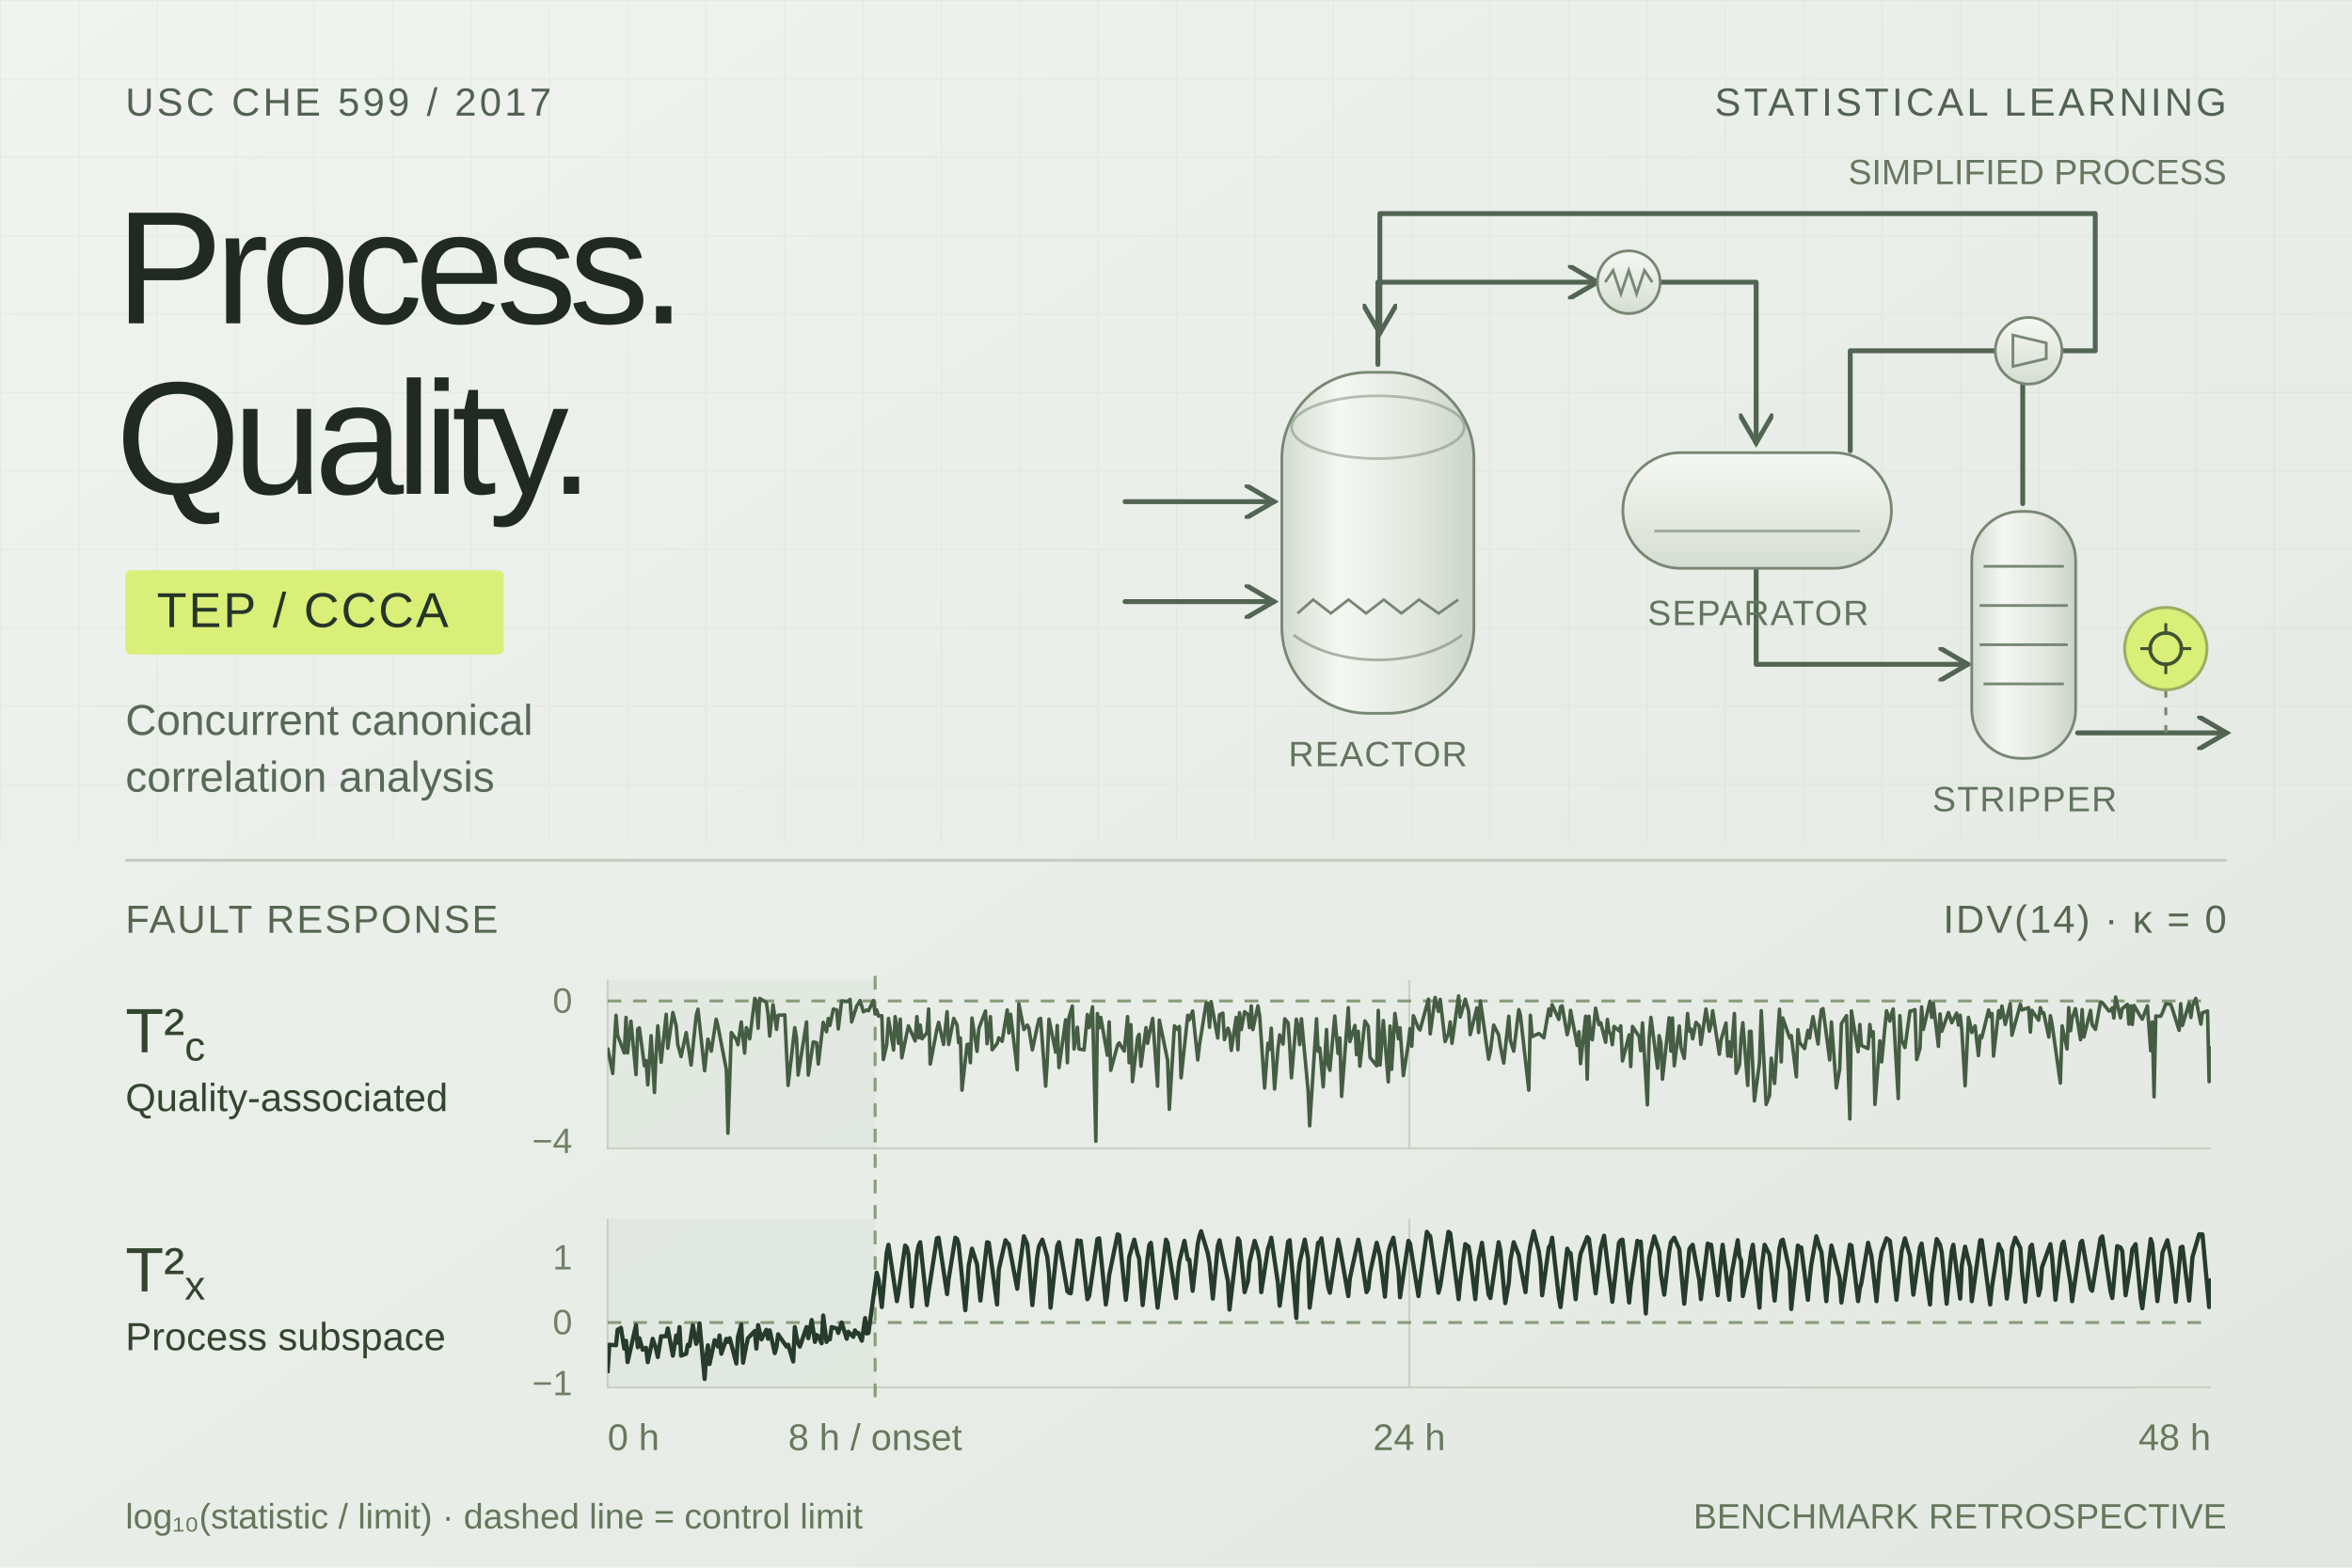
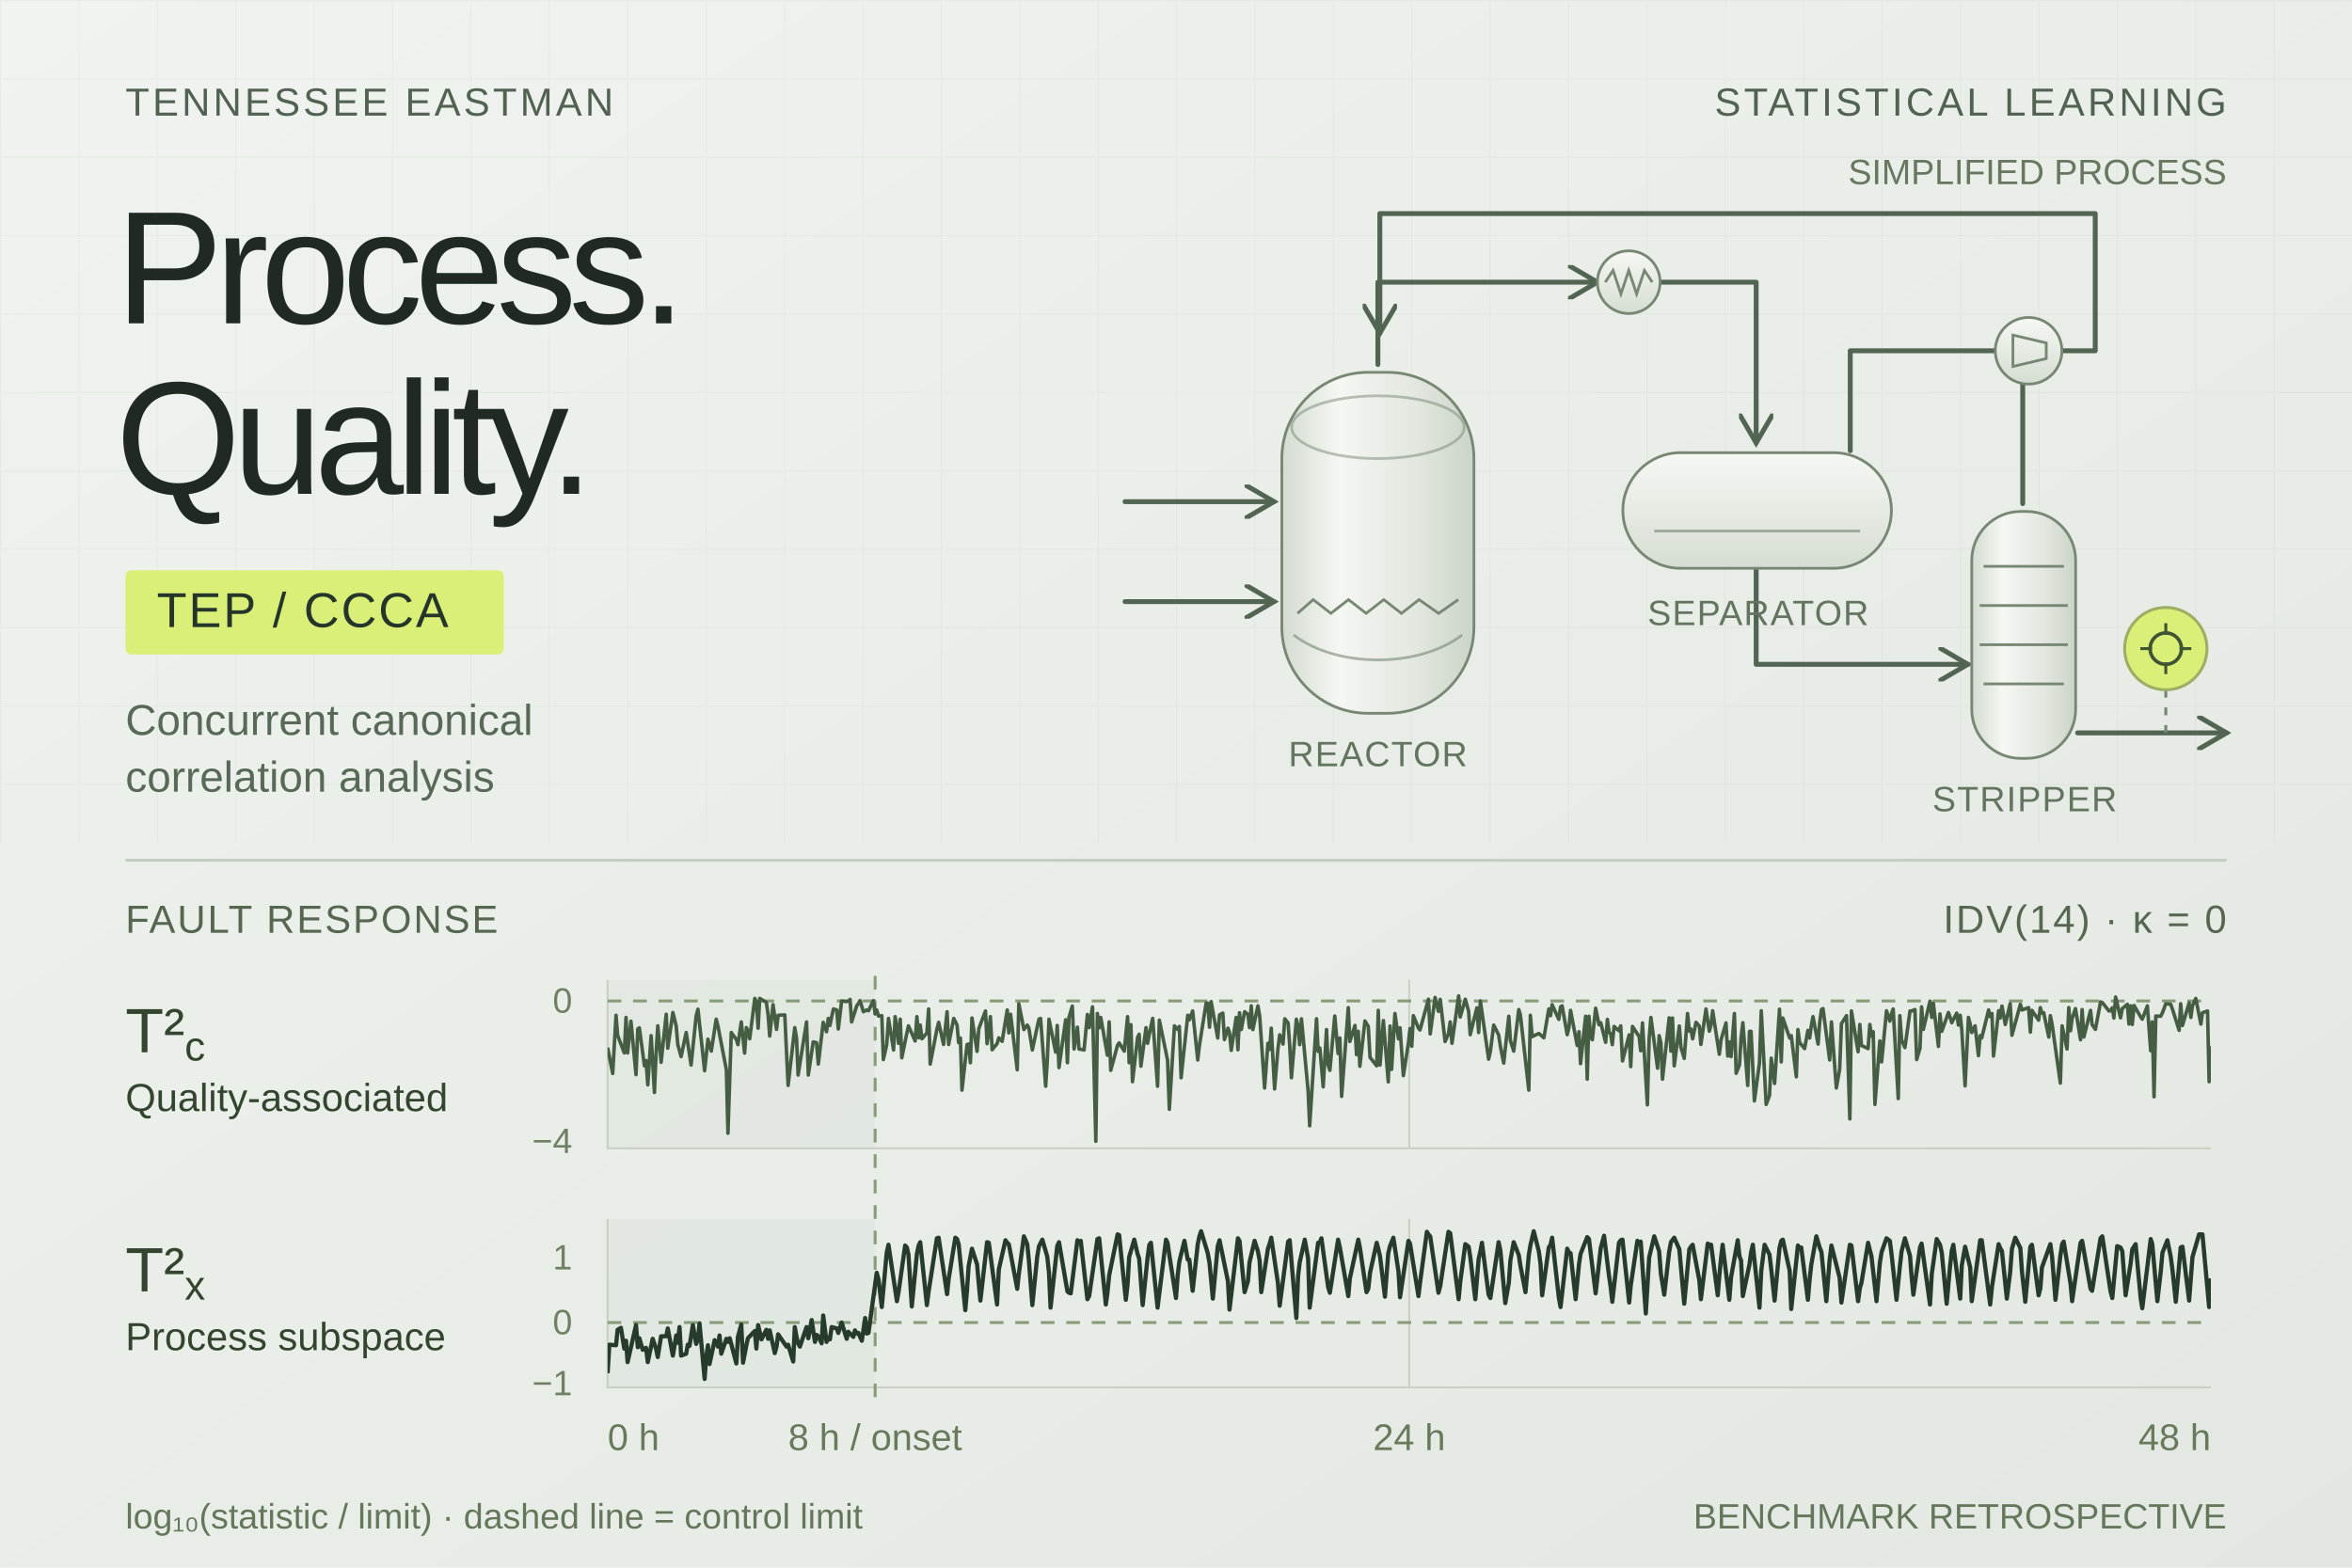
<svg xmlns="http://www.w3.org/2000/svg" width="1200" height="800" viewBox="0 0 1200 800" role="img" aria-labelledby="cover-title cover-desc">
  <defs>
    <linearGradient id="paper" x1="0" y1="0" x2="1" y2="1">
      <stop stop-color="#f0f3ef" />
      <stop offset="1" stop-color="#e2e8e1" />
    </linearGradient>
    <linearGradient id="metal" x1="0" x2="1">
      <stop stop-color="#d3dbd1" />
      <stop offset=".3" stop-color="#f5f7f2" />
      <stop offset=".7" stop-color="#e2e7df" />
      <stop offset="1" stop-color="#cbd4c8" />
    </linearGradient>
    <linearGradient id="steel" x1="0" x2="0" y2="1">
      <stop stop-color="#f6f8f3" />
      <stop offset="1" stop-color="#d5ddd2" />
    </linearGradient>
    <pattern id="grid" width="40" height="40" patternUnits="userSpaceOnUse">
      <path d="M40 0H0V40" fill="none" stroke="#758875" stroke-opacity=".065" />
    </pattern>
    <marker id="arrow" markerWidth="7" markerHeight="7" refX="6" refY="3.5" orient="auto">
      <path d="M0 0 6 3.5 0 7" fill="none" stroke="#526452" stroke-width="1" />
    </marker>
    <clipPath id="quality-clip">
      <rect x="310" y="500" width="818" height="86" />
    </clipPath>
    <clipPath id="process-clip">
      <rect x="310" y="622" width="818" height="86" />
    </clipPath>
  </defs>
  <rect width="1200" height="800" fill="url(#paper)" />
  <rect width="1200" height="430" fill="url(#grid)" />
  <g fill="#526252" font-family="Arial, Helvetica, sans-serif" font-size="20" letter-spacing="1.6">
-     <text x="64" y="59">USC CHE 599 / 2017</text>
+     <text x="64" y="59">TENNESSEE EASTMAN</text>
    <text x="1136" y="59" text-anchor="end">STATISTICAL LEARNING</text>
  </g>
  <g fill="#202a23" font-family="Arial, Helvetica, sans-serif" font-weight="500" font-size="82" letter-spacing="-4">
    <text x="59" y="165">Process.</text>
    <text x="59" y="252">Quality.</text>
  </g>
  <rect x="64" y="291" width="193" height="43" rx="3" fill="#daef78" />
  <text x="80" y="320" fill="#26352a" font-family="Arial, Helvetica, sans-serif" font-size="25" letter-spacing="1">TEP / CCCA</text>
  <g fill="#586958" font-family="Arial, Helvetica, sans-serif" font-size="22">
    <text x="64" y="375">Concurrent canonical</text>
    <text x="64" y="404">correlation analysis</text>
  </g>
  <g stroke="#526452" stroke-width="2.5" stroke-linecap="round" stroke-linejoin="round" fill="none">
    <path d="M574 256H650" marker-end="url(#arrow)" />
    <path d="M574 307H650" marker-end="url(#arrow)" />
    <path d="M703 186V144H815" marker-end="url(#arrow)" />
    <path d="M846 144H896V226" marker-end="url(#arrow)" />
    <path d="M896 290V339H1004" marker-end="url(#arrow)" />
    <path d="M944 230V179H1069V109H704V170" marker-end="url(#arrow)" />
    <path d="M1060 374H1136" marker-end="url(#arrow)" />
    <path d="M1032 257V179" />
  </g>
  <g stroke="#788774" stroke-width="1.4">
    <rect x="654" y="190" width="98" height="174" rx="44" fill="url(#metal)" />
    <ellipse cx="703" cy="218" rx="44" ry="16" fill="none" opacity=".5" />
    <path d="M660 324C682 341 724 341 746 324" fill="none" opacity=".6" />
    <path d="M662 313l8-7 9 7 9-7 9 7 9-7 9 7 9-7 10 7 10-7" fill="none" />
    <rect x="828" y="231" width="137" height="59" rx="29.5" fill="url(#steel)" />
    <path d="M844 271H949" fill="none" opacity=".65" />
    <rect x="1006" y="261" width="53" height="126" rx="25" fill="url(#metal)" />
    <path d="M1012 289H1053M1010 309H1055M1010 329H1055M1012 349H1053" fill="none" />
    <circle cx="831" cy="144" r="16" fill="url(#steel)" />
    <path d="M819 144l4-6 4 12 4-12 4 12 4-12 4 6" fill="none" />
    <circle cx="1035" cy="179" r="17" fill="url(#steel)" />
    <path d="M1027 171l17 4v8l-17 4z" fill="none" />
  </g>
  <g font-family="Arial, Helvetica, sans-serif" fill="#63745f" font-size="18" text-anchor="middle" letter-spacing=".6">
    <text x="703" y="391">REACTOR</text>
    <text x="897" y="319">SEPARATOR</text>
    <text x="1033" y="414">STRIPPER</text>
  </g>
  <path d="M1105 374V350" fill="none" stroke="#74866f" stroke-width="1.5" stroke-dasharray="4 5" />
  <circle cx="1105" cy="331" r="21" fill="#daef78" stroke="#9cae63" stroke-width="1.5" />
  <circle cx="1105" cy="331" r="8" fill="none" stroke="#405333" stroke-width="1.8" />
  <path d="M1105 318v6m0 14v6m-13-13h6m14 0h6" fill="none" stroke="#405333" stroke-width="1.5" />
  <text x="1136" y="94" text-anchor="end" font-family="Arial, Helvetica, sans-serif" font-size="18" fill="#687760">SIMPLIFIED PROCESS</text>
  <path d="M64 439H1136" stroke="#c4cdc1" stroke-width="1.5" />
  <g fill="#566650" font-family="Arial, Helvetica, sans-serif" font-size="20" letter-spacing="1">
    <text x="64" y="476">FAULT RESPONSE</text>
    <text x="1136" y="476" text-anchor="end">IDV(14) · κ = 0</text>
  </g>
  <g fill="#34452f" font-family="Arial, Helvetica, sans-serif">
    <text x="64" y="537" font-size="32">T²<tspan baseline-shift="sub" font-size="21">c</tspan>
    </text>
    <text x="64" y="567" font-size="20">Quality-associated</text>
    <text x="64" y="659" font-size="32">T²<tspan baseline-shift="sub" font-size="21">x</tspan>
    </text>
    <text x="64" y="689" font-size="20">Process subspace</text>
  </g>
  <rect x="310" y="500" width="136.5" height="86" fill="#c7d2c3" fill-opacity=".19" />
  <rect x="310" y="622" width="136.5" height="86" fill="#c7d2c3" fill-opacity=".19" />
  <g fill="none" stroke="#c7d0c2" stroke-width="1">
    <path d="M310 500V586H1128M310 622V708H1128" />
    <path d="M719.0 500V586M719.0 622V708" />
  </g>
  <g fill="none" stroke="#889c79" stroke-width="1.5" stroke-dasharray="7 6">
    <path d="M310 510.8H1128M310 674.9H1128" />
    <path d="M446.5 498V715" />
  </g>
  <path d="M310.0,534.6 L312.6,547.8 L314.3,518.1 L315.1,528.3 L318.5,537.3 L319.4,519.2 L320.2,537.3 L321.9,521.1 L324.5,548.4 L325.4,525.1 L326.2,524.5 L328.8,543.9 L329.6,541.2 L330.5,553.6 L332.2,528.5 L333.9,557.5 L334.7,538.2 L335.6,523.5 L337.3,542.1 L339.9,517.6 L340.7,534.9 L343.3,516.7 L345.0,523.6 L345.8,533.0 L347.5,539.2 L350.1,526.9 L350.9,532.2 L352.6,543.5 L355.2,518.3 L356.1,515.0 L359.5,546.4 L360.3,538.7 L361.2,530.3 L362.9,536.4 L365.4,520.1 L366.3,523.6 L370.6,545.9 L371.4,578.3 L373.1,526.9 L375.7,530.5 L376.5,533.1 L378.2,521.5 L379.9,537.4 L380.8,524.4 L381.6,526.0 L382.5,530.1 L385.1,509.5 L385.9,511.1 L386.8,524.7 L387.6,509.5 L391.0,511.5 L391.9,517.9 L392.7,528.7 L394.4,512.7 L396.2,525.3 L397.0,518.1 L400.4,517.9 L401.3,537.3 L402.1,553.9 L405.5,524.4 L406.4,529.9 L407.2,548.6 L411.5,521.5 L412.4,548.6 L414.9,531.7 L416.6,532.1 L417.5,543.0 L420.0,521.7 L421.7,526.5 L422.6,519.7 L423.4,523.3 L425.2,514.9 L426.9,515.4 L427.7,525.1 L429.4,510.8 L432.0,511.1 L432.8,510.9 L433.7,510.0 L434.5,521.5 L437.1,513.3 L437.9,512.2 L438.8,510.6 L440.5,516.3 L442.2,515.4 L443.1,515.8 L445.6,510.6 L446.5,517.4 L447.3,515.4 L448.2,518.5 L449.9,518.3 L450.7,540.7 L452.4,533.1 L453.3,519.7 L455.9,535.8 L456.7,518.8 L457.6,524.4 L458.4,532.4 L459.3,520.1 L460.1,539.8 L462.7,527.1 L463.5,523.5 L466.9,531.2 L467.8,518.8 L468.7,529.6 L469.5,523.1 L470.4,530.1 L472.9,527.1 L473.8,514.9 L474.6,543.0 L478.0,525.3 L478.9,521.7 L481.4,533.0 L483.2,516.3 L484.0,533.0 L486.6,519.7 L488.3,523.1 L489.1,532.1 L490.0,529.7 L490.8,556.3 L493.4,533.0 L494.2,532.8 L495.1,542.3 L495.9,519.5 L498.5,536.5 L499.4,524.9 L502.8,515.9 L503.6,532.6 L504.5,526.0 L505.3,518.8 L506.2,535.7 L508.7,532.6 L509.6,529.6 L511.3,531.4 L513.9,515.4 L514.7,527.1 L515.6,517.6 L519.0,545.9 L519.8,512.2 L522.4,525.4 L524.1,523.1 L524.9,524.5 L526.7,535.8 L529.2,524.0 L530.1,520.1 L530.9,519.7 L533.5,554.3 L534.3,541.9 L535.2,520.1 L538.6,536.9 L539.4,523.3 L540.3,544.8 L543.7,520.4 L544.6,542.3 L545.4,519.2 L547.1,513.4 L548.0,535.3 L549.7,524.2 L550.5,535.3 L553.1,535.8 L554.8,517.7 L555.7,524.4 L557.4,513.8 L559.1,582.4 L559.9,517.2 L560.8,524.5 L561.6,519.2 L565.0,538.5 L565.9,521.5 L566.7,546.2 L570.2,533.3 L571.0,532.2 L573.6,536.4 L575.3,518.8 L576.1,542.3 L577.0,522.9 L577.8,552.0 L580.4,529.4 L581.2,527.8 L582.1,544.1 L584.7,524.4 L585.5,532.4 L586.4,527.6 L588.1,519.7 L590.6,554.3 L591.5,520.6 L595.7,541.0 L596.6,566.1 L599.2,523.5 L600.9,525.4 L601.7,523.8 L602.6,550.0 L606.0,518.1 L606.8,520.4 L608.5,515.9 L611.1,540.9 L612.0,533.1 L615.4,511.8 L616.2,512.0 L617.1,524.2 L617.9,511.1 L621.3,529.7 L622.2,517.9 L623.9,517.0 L624.7,530.5 L626.5,524.7 L627.3,526.9 L628.2,536.0 L630.7,519.2 L631.6,535.7 L632.4,516.8 L633.3,525.4 L635.0,516.3 L636.7,517.7 L637.5,524.4 L638.4,513.3 L639.2,525.4 L641.8,513.3 L642.7,518.5 L645.2,555.2 L646.9,532.4 L647.8,535.5 L648.6,524.7 L650.3,555.7 L652.0,535.3 L652.9,528.1 L654.6,532.8 L655.5,519.9 L657.2,522.0 L658.0,533.3 L658.9,550.0 L661.4,520.1 L662.3,523.8 L663.1,533.1 L664.0,519.9 L667.4,556.6 L668.2,574.5 L671.7,519.9 L672.5,536.5 L673.4,534.8 L675.1,554.6 L676.8,525.4 L677.6,543.4 L678.5,546.2 L681.0,518.5 L682.7,537.6 L683.6,529.7 L684.5,559.5 L687.9,514.2 L688.7,531.5 L691.3,523.3 L692.1,538.2 L693.0,526.3 L693.8,544.1 L696.4,521.0 L698.1,523.8 L699.0,539.6 L702.4,543.9 L703.2,515.6 L704.1,543.5 L705.8,520.8 L708.3,552.1 L709.2,523.6 L710.0,545.7 L711.7,517.2 L713.5,530.1 L714.3,524.5 L716.0,548.9 L718.6,532.1 L719.4,524.9 L720.3,533.9 L721.1,518.3 L723.7,524.7 L724.5,525.6 L728.8,509.9 L729.7,527.6 L732.2,509.0 L733.9,516.1 L734.8,510.0 L737.3,531.5 L739.0,527.6 L739.9,521.5 L740.8,532.4 L744.2,508.2 L745.0,519.0 L747.6,509.9 L749.3,516.1 L750.1,528.0 L753.5,514.3 L754.4,526.9 L755.3,510.8 L759.5,540.5 L760.4,536.5 L762.1,523.1 L764.6,528.1 L765.5,533.9 L767.2,542.5 L769.8,518.6 L770.6,531.0 L772.3,536.4 L774.9,515.2 L775.7,517.9 L780.0,556.3 L780.8,518.1 L781.7,529.0 L785.1,527.4 L786.0,528.1 L787.7,529.6 L790.2,514.9 L791.1,518.3 L791.9,512.7 L795.3,520.2 L796.2,513.8 L797.0,513.3 L799.6,528.0 L800.5,524.2 L801.3,515.6 L804.7,533.5 L805.6,526.5 L806.4,542.8 L809.0,518.6 L809.8,550.7 L810.7,518.6 L811.5,528.5 L812.4,530.6 L814.1,514.5 L815.8,522.9 L816.7,521.9 L819.2,531.9 L820.1,520.2 L820.9,526.5 L821.8,527.8 L822.6,533.1 L823.5,523.8 L826.0,526.0 L826.9,523.5 L827.8,541.4 L831.2,528.1 L832.0,544.3 L832.9,523.8 L836.3,529.0 L837.1,536.2 L838.0,522.0 L840.5,563.8 L841.4,529.9 L842.3,519.2 L845.7,545.1 L846.5,528.5 L847.4,532.2 L848.2,550.7 L851.6,519.4 L852.5,536.4 L853.3,519.5 L854.2,543.9 L856.8,523.6 L857.6,534.4 L859.3,540.1 L861.0,517.2 L861.9,526.2 L862.7,525.1 L863.6,530.1 L865.3,521.7 L867.0,523.6 L867.8,533.0 L870.4,514.9 L872.1,526.2 L873.0,522.9 L873.8,515.8 L877.2,538.0 L878.1,530.6 L880.6,522.0 L881.5,538.9 L882.3,531.7 L883.2,539.2 L884.9,517.2 L885.8,547.7 L887.5,543.4 L888.3,529.6 L889.2,521.9 L891.7,553.9 L892.6,526.3 L893.4,526.3 L895.1,561.8 L897.7,542.3 L898.6,515.8 L901.1,563.6 L902.8,559.1 L903.7,540.0 L905.4,552.9 L907.9,515.0 L908.8,541.9 L909.6,519.5 L913.1,529.7 L913.9,528.5 L916.5,549.5 L917.3,525.4 L918.2,532.1 L919.0,533.0 L920.7,535.1 L922.4,525.8 L923.3,529.7 L924.1,523.6 L925.0,518.8 L927.6,532.8 L928.4,521.9 L929.3,515.2 L930.1,514.7 L933.5,540.9 L934.4,521.5 L936.9,555.2 L938.6,545.7 L939.5,522.4 L942.1,518.3 L943.8,571.0 L944.6,515.9 L948.0,536.7 L948.9,522.8 L949.7,533.5 L953.1,535.1 L954.0,522.8 L954.8,528.7 L955.7,526.5 L956.6,563.6 L959.1,531.2 L960.0,541.9 L962.5,515.8 L964.2,521.1 L965.1,517.2 L965.9,514.9 L968.5,560.6 L969.3,518.3 L970.2,530.6 L971.9,534.6 L974.5,515.9 L975.3,515.9 L977.0,515.2 L977.9,540.7 L979.6,534.9 L980.4,513.8 L981.3,525.3 L984.7,510.9 L985.6,519.2 L986.4,512.0 L989.0,534.0 L989.8,517.4 L990.7,526.3 L994.1,516.7 L994.9,519.0 L995.8,521.9 L998.3,517.0 L999.2,523.1 L1000.1,518.1 L1000.9,525.4 L1002.6,554.1 L1004.3,519.2 L1005.2,522.6 L1006.0,526.9 L1007.7,523.5 L1009.4,538.7 L1010.3,528.5 L1011.1,529.6 L1014.6,515.4 L1015.4,518.8 L1016.3,517.2 L1017.1,538.9 L1019.7,515.8 L1020.5,519.5 L1021.4,513.4 L1023.1,522.8 L1025.6,512.2 L1026.5,528.3 L1030.8,512.5 L1031.6,515.4 L1035.0,514.2 L1035.9,526.7 L1036.7,515.6 L1040.1,520.6 L1041.0,514.2 L1041.8,517.0 L1042.7,516.8 L1045.3,529.2 L1046.1,518.3 L1047.0,522.8 L1051.2,552.7 L1052.1,523.5 L1054.6,535.3 L1055.5,514.2 L1056.4,526.0 L1057.2,519.7 L1058.9,514.7 L1061.5,530.6 L1062.3,515.2 L1063.2,529.2 L1066.6,515.6 L1067.4,522.9 L1069.1,525.3 L1071.7,511.3 L1072.6,511.6 L1076.0,515.9 L1076.8,515.8 L1077.7,514.3 L1078.5,519.5 L1079.4,508.8 L1081.9,519.4 L1082.8,514.7 L1085.4,512.5 L1086.2,522.6 L1087.1,513.3 L1087.9,522.8 L1088.8,513.1 L1092.2,519.0 L1093.0,520.1 L1095.6,513.3 L1097.3,536.2 L1098.1,521.5 L1099.0,559.7 L1099.9,518.5 L1102.4,518.6 L1103.3,516.8 L1105.0,512.2 L1107.5,512.5 L1108.4,515.0 L1111.8,525.8 L1112.6,512.2 L1113.5,523.3 L1116.9,511.8 L1117.8,519.2 L1118.6,513.3 L1120.3,509.5 L1122.9,522.6 L1123.7,516.8 L1126.3,515.9 L1127.1,552.0 L1128.0,533.9" fill="none" stroke="#455d43" stroke-width="1.8" stroke-linejoin="round" clip-path="url(#quality-clip)" />
  <path d="M310.0,700.7 L310.9,686.2 L314.3,686.5 L315.1,678.6 L316.8,677.6 L318.5,688.2 L319.4,684.2 L320.2,695.1 L324.5,676.2 L325.4,687.5 L326.2,682.9 L327.9,688.8 L329.6,687.8 L330.5,695.1 L333.0,683.2 L334.7,688.2 L335.6,692.5 L337.3,681.9 L339.9,681.9 L340.7,677.9 L343.3,691.8 L345.0,681.5 L345.8,685.2 L346.7,677.2 L347.5,691.8 L350.1,690.8 L350.9,686.2 L351.8,686.8 L353.5,676.2 L355.2,685.8 L356.1,683.5 L356.9,675.3 L359.5,703.7 L360.3,692.5 L361.2,686.5 L362.0,696.1 L364.6,683.9 L365.4,684.8 L366.3,687.2 L367.1,681.5 L368.0,690.8 L370.6,683.2 L371.4,684.8 L372.3,682.9 L375.7,695.8 L376.5,682.2 L378.2,675.9 L379.1,695.4 L380.8,686.5 L381.6,682.9 L385.1,679.2 L385.9,688.2 L386.8,676.2 L388.5,683.5 L391.0,678.6 L391.9,683.2 L392.7,678.9 L395.3,690.5 L396.2,687.2 L397.0,680.9 L401.3,687.2 L402.1,686.2 L404.7,694.8 L405.5,677.2 L406.4,682.2 L407.2,685.5 L408.1,687.2 L411.5,677.2 L412.4,682.9 L414.1,673.6 L415.8,684.8 L416.6,681.2 L417.5,681.9 L419.2,685.5 L420.0,671.3 L421.7,684.8 L422.6,682.5 L423.4,683.5 L424.3,677.2 L426.9,677.9 L427.7,680.2 L429.4,674.9 L432.0,683.2 L432.8,679.6 L435.4,682.2 L436.2,678.9 L437.1,680.5 L437.9,680.2 L439.7,684.2 L441.4,672.6 L442.2,680.5 L443.1,680.2 L447.3,649.5 L448.2,652.8 L449.9,667.0 L452.4,639.2 L453.3,635.2 L457.6,664.0 L458.4,659.7 L461.8,635.6 L462.7,636.6 L463.5,640.2 L465.2,666.7 L467.8,639.9 L468.7,635.6 L469.5,633.9 L472.9,666.0 L473.8,659.0 L478.0,631.9 L478.9,631.6 L483.2,660.4 L484.0,652.8 L487.4,631.6 L488.3,632.3 L489.1,634.9 L492.5,668.6 L493.4,658.1 L494.2,646.1 L495.9,637.2 L498.5,645.2 L499.4,655.4 L500.2,663.7 L503.6,633.9 L504.5,634.2 L508.7,665.7 L509.6,647.8 L513.0,632.9 L513.9,634.2 L514.7,634.9 L519.0,657.7 L519.8,650.1 L522.4,630.9 L524.1,634.9 L524.9,642.8 L526.7,666.0 L529.2,641.2 L530.1,635.9 L531.8,632.6 L534.3,641.2 L535.2,649.5 L536.0,667.3 L539.4,635.9 L540.3,633.9 L544.6,659.0 L545.4,659.7 L546.3,660.0 L549.7,632.9 L550.5,634.2 L551.4,633.2 L554.8,663.0 L555.7,661.4 L559.9,632.3 L560.8,631.9 L564.2,665.7 L565.0,660.0 L565.9,650.8 L570.2,629.9 L571.0,630.3 L574.4,663.3 L575.3,655.4 L576.1,641.5 L578.7,632.6 L580.4,639.9 L581.2,642.2 L583.0,666.0 L585.5,641.8 L586.4,635.2 L587.2,634.2 L590.6,667.3 L591.5,660.0 L594.9,632.6 L595.7,634.2 L596.6,640.5 L600.0,662.4 L600.9,650.4 L601.7,643.8 L604.3,633.2 L606.0,642.8 L606.8,642.8 L608.5,658.7 L611.1,634.9 L612.0,630.6 L612.8,628.3 L616.2,639.5 L617.1,644.5 L618.8,662.7 L621.3,635.9 L622.2,632.9 L626.5,653.8 L627.3,668.3 L631.6,631.9 L632.4,633.2 L635.0,659.4 L636.7,653.8 L637.5,644.2 L640.1,633.2 L641.8,638.5 L642.7,643.5 L643.5,659.4 L646.9,637.2 L647.8,634.6 L648.6,631.6 L652.0,654.7 L652.9,666.3 L657.2,633.6 L658.0,632.9 L661.4,672.6 L662.3,651.1 L663.1,644.2 L665.7,632.6 L667.4,642.2 L668.2,667.3 L672.5,634.2 L673.4,633.9 L674.2,631.9 L677.6,656.7 L678.5,659.7 L682.7,632.6 L683.6,636.6 L687.9,661.4 L688.7,652.4 L693.0,632.6 L693.8,636.6 L697.2,659.4 L698.1,657.7 L699.0,649.5 L702.4,634.2 L703.2,637.2 L704.1,641.2 L706.6,661.7 L708.3,639.5 L709.2,635.9 L710.9,631.6 L713.5,648.8 L714.3,662.0 L718.6,633.2 L719.4,634.6 L723.7,661.4 L724.5,654.7 L728.0,628.6 L728.8,629.9 L729.7,630.9 L733.9,659.7 L734.8,656.4 L739.0,628.6 L739.9,629.3 L744.2,663.0 L745.0,654.4 L747.6,634.9 L749.3,636.2 L750.1,641.2 L752.7,663.0 L754.4,642.5 L755.3,638.5 L756.1,634.2 L759.5,660.7 L760.4,662.4 L764.6,633.9 L765.5,638.2 L768.0,665.0 L769.8,654.7 L770.6,643.2 L772.3,633.9 L774.9,640.5 L775.7,645.8 L778.3,659.4 L780.0,640.5 L780.8,635.6 L782.5,628.3 L785.1,638.5 L786.0,645.2 L786.8,661.0 L790.2,636.6 L791.1,635.2 L791.9,631.6 L795.3,662.0 L796.2,667.0 L799.6,637.2 L800.5,639.2 L801.3,639.5 L803.9,663.0 L805.6,645.2 L806.4,639.9 L809.8,631.3 L810.7,632.3 L811.5,638.9 L814.1,660.0 L815.8,644.8 L816.7,636.9 L818.4,630.6 L820.9,650.8 L821.8,657.1 L822.6,664.3 L826.0,634.2 L826.9,632.9 L827.8,632.6 L831.2,664.7 L832.0,656.1 L835.4,633.2 L836.3,634.2 L837.1,633.6 L839.7,670.3 L841.4,641.8 L842.3,637.9 L844.0,630.9 L846.5,638.5 L847.4,650.1 L849.1,660.7 L851.6,638.9 L852.5,633.9 L854.2,631.6 L856.8,637.5 L857.6,646.5 L859.3,665.3 L861.9,637.5 L862.7,636.2 L863.6,635.2 L867.0,653.4 L867.8,663.0 L871.3,634.6 L872.1,635.2 L873.0,635.2 L876.4,661.0 L877.2,651.1 L878.1,641.8 L878.9,635.2 L882.3,663.3 L883.2,651.8 L886.6,632.9 L887.5,641.2 L888.3,643.2 L889.2,661.4 L892.6,645.2 L893.4,639.2 L894.3,635.2 L897.7,667.3 L898.6,648.5 L900.3,635.2 L902.8,640.2 L903.7,647.8 L905.4,663.7 L907.9,636.9 L908.8,633.2 L909.6,632.6 L913.1,648.5 L913.9,668.0 L917.3,635.6 L918.2,636.9 L919.0,636.6 L922.4,663.3 L923.3,652.8 L924.1,645.5 L926.7,630.9 L928.4,636.6 L929.3,638.9 L931.8,664.0 L933.5,642.8 L934.4,635.6 L938.6,652.1 L939.5,664.7 L943.8,635.2 L944.6,635.6 L948.0,664.0 L948.9,657.4 L949.7,654.7 L953.1,634.2 L954.0,637.9 L954.8,640.9 L957.4,664.0 L959.1,644.5 L960.0,638.9 L962.5,631.9 L964.2,633.2 L965.1,640.2 L967.6,663.3 L969.3,646.5 L970.2,638.5 L971.9,631.9 L974.5,640.9 L975.3,651.4 L976.2,660.7 L979.6,636.6 L980.4,634.6 L984.7,665.7 L985.6,650.1 L988.1,632.3 L989.8,635.2 L990.7,639.2 L993.2,665.3 L994.9,646.5 L995.8,638.2 L996.6,635.2 L1000.1,662.7 L1000.9,645.8 L1002.6,636.2 L1005.2,646.8 L1006.0,664.0 L1010.3,632.9 L1011.1,632.9 L1015.4,665.7 L1016.3,656.7 L1019.7,634.9 L1020.5,636.9 L1021.4,638.5 L1023.9,662.7 L1025.6,649.1 L1026.5,637.2 L1028.2,631.6 L1030.8,636.9 L1031.6,648.8 L1033.3,664.3 L1035.9,636.2 L1036.7,635.2 L1040.1,661.0 L1041.0,657.4 L1041.8,646.8 L1046.1,634.9 L1047.0,641.5 L1048.7,663.3 L1051.2,640.9 L1052.1,634.9 L1052.9,633.6 L1056.4,655.1 L1057.2,664.0 L1061.5,634.2 L1062.3,633.2 L1066.6,657.7 L1067.4,658.7 L1071.7,631.9 L1072.6,630.9 L1076.8,659.0 L1077.7,662.4 L1080.2,635.9 L1081.9,636.6 L1082.8,638.5 L1084.5,661.0 L1087.1,644.5 L1087.9,637.5 L1089.6,634.9 L1092.2,662.7 L1093.0,667.6 L1097.3,632.3 L1098.1,634.9 L1100.7,664.0 L1102.4,649.1 L1103.3,639.2 L1105.8,632.9 L1107.5,641.2 L1108.4,648.1 L1110.1,664.3 L1112.6,636.6 L1113.5,636.2 L1116.9,663.7 L1117.8,652.1 L1118.6,641.5 L1122.0,629.9 L1122.9,629.9 L1123.7,629.9 L1127.1,667.0 L1128.0,652.4" fill="none" stroke="#263b2b" stroke-width="2.15" stroke-linejoin="round" clip-path="url(#process-clip)" />
  <g font-family="Arial, Helvetica, sans-serif" font-size="18" fill="#708065" text-anchor="end">
    <text x="292" y="516.8">0</text>
    <text x="292" y="588.4">−4</text>
    <text x="292" y="647.8">1</text>
    <text x="292" y="680.9">0</text>
    <text x="292" y="712.0">−1</text>
  </g>
  <g font-family="Arial, Helvetica, sans-serif" font-size="19" fill="#68795c">
    <text x="310" y="740">0 h</text>
    <text x="446.5" y="740" text-anchor="middle">8 h / onset</text>
    <text x="719.0" y="740" text-anchor="middle">24 h</text>
    <text x="1128" y="740" text-anchor="end">48 h</text>
  </g>
  <text x="64" y="780" fill="#65775b" font-family="Arial, Helvetica, sans-serif" font-size="18">log₁₀(statistic / limit) · dashed line = control limit</text>
  <text x="1136" y="780" text-anchor="end" fill="#65775b" font-family="Arial, Helvetica, sans-serif" font-size="18">BENCHMARK RETROSPECTIVE</text>
</svg>
